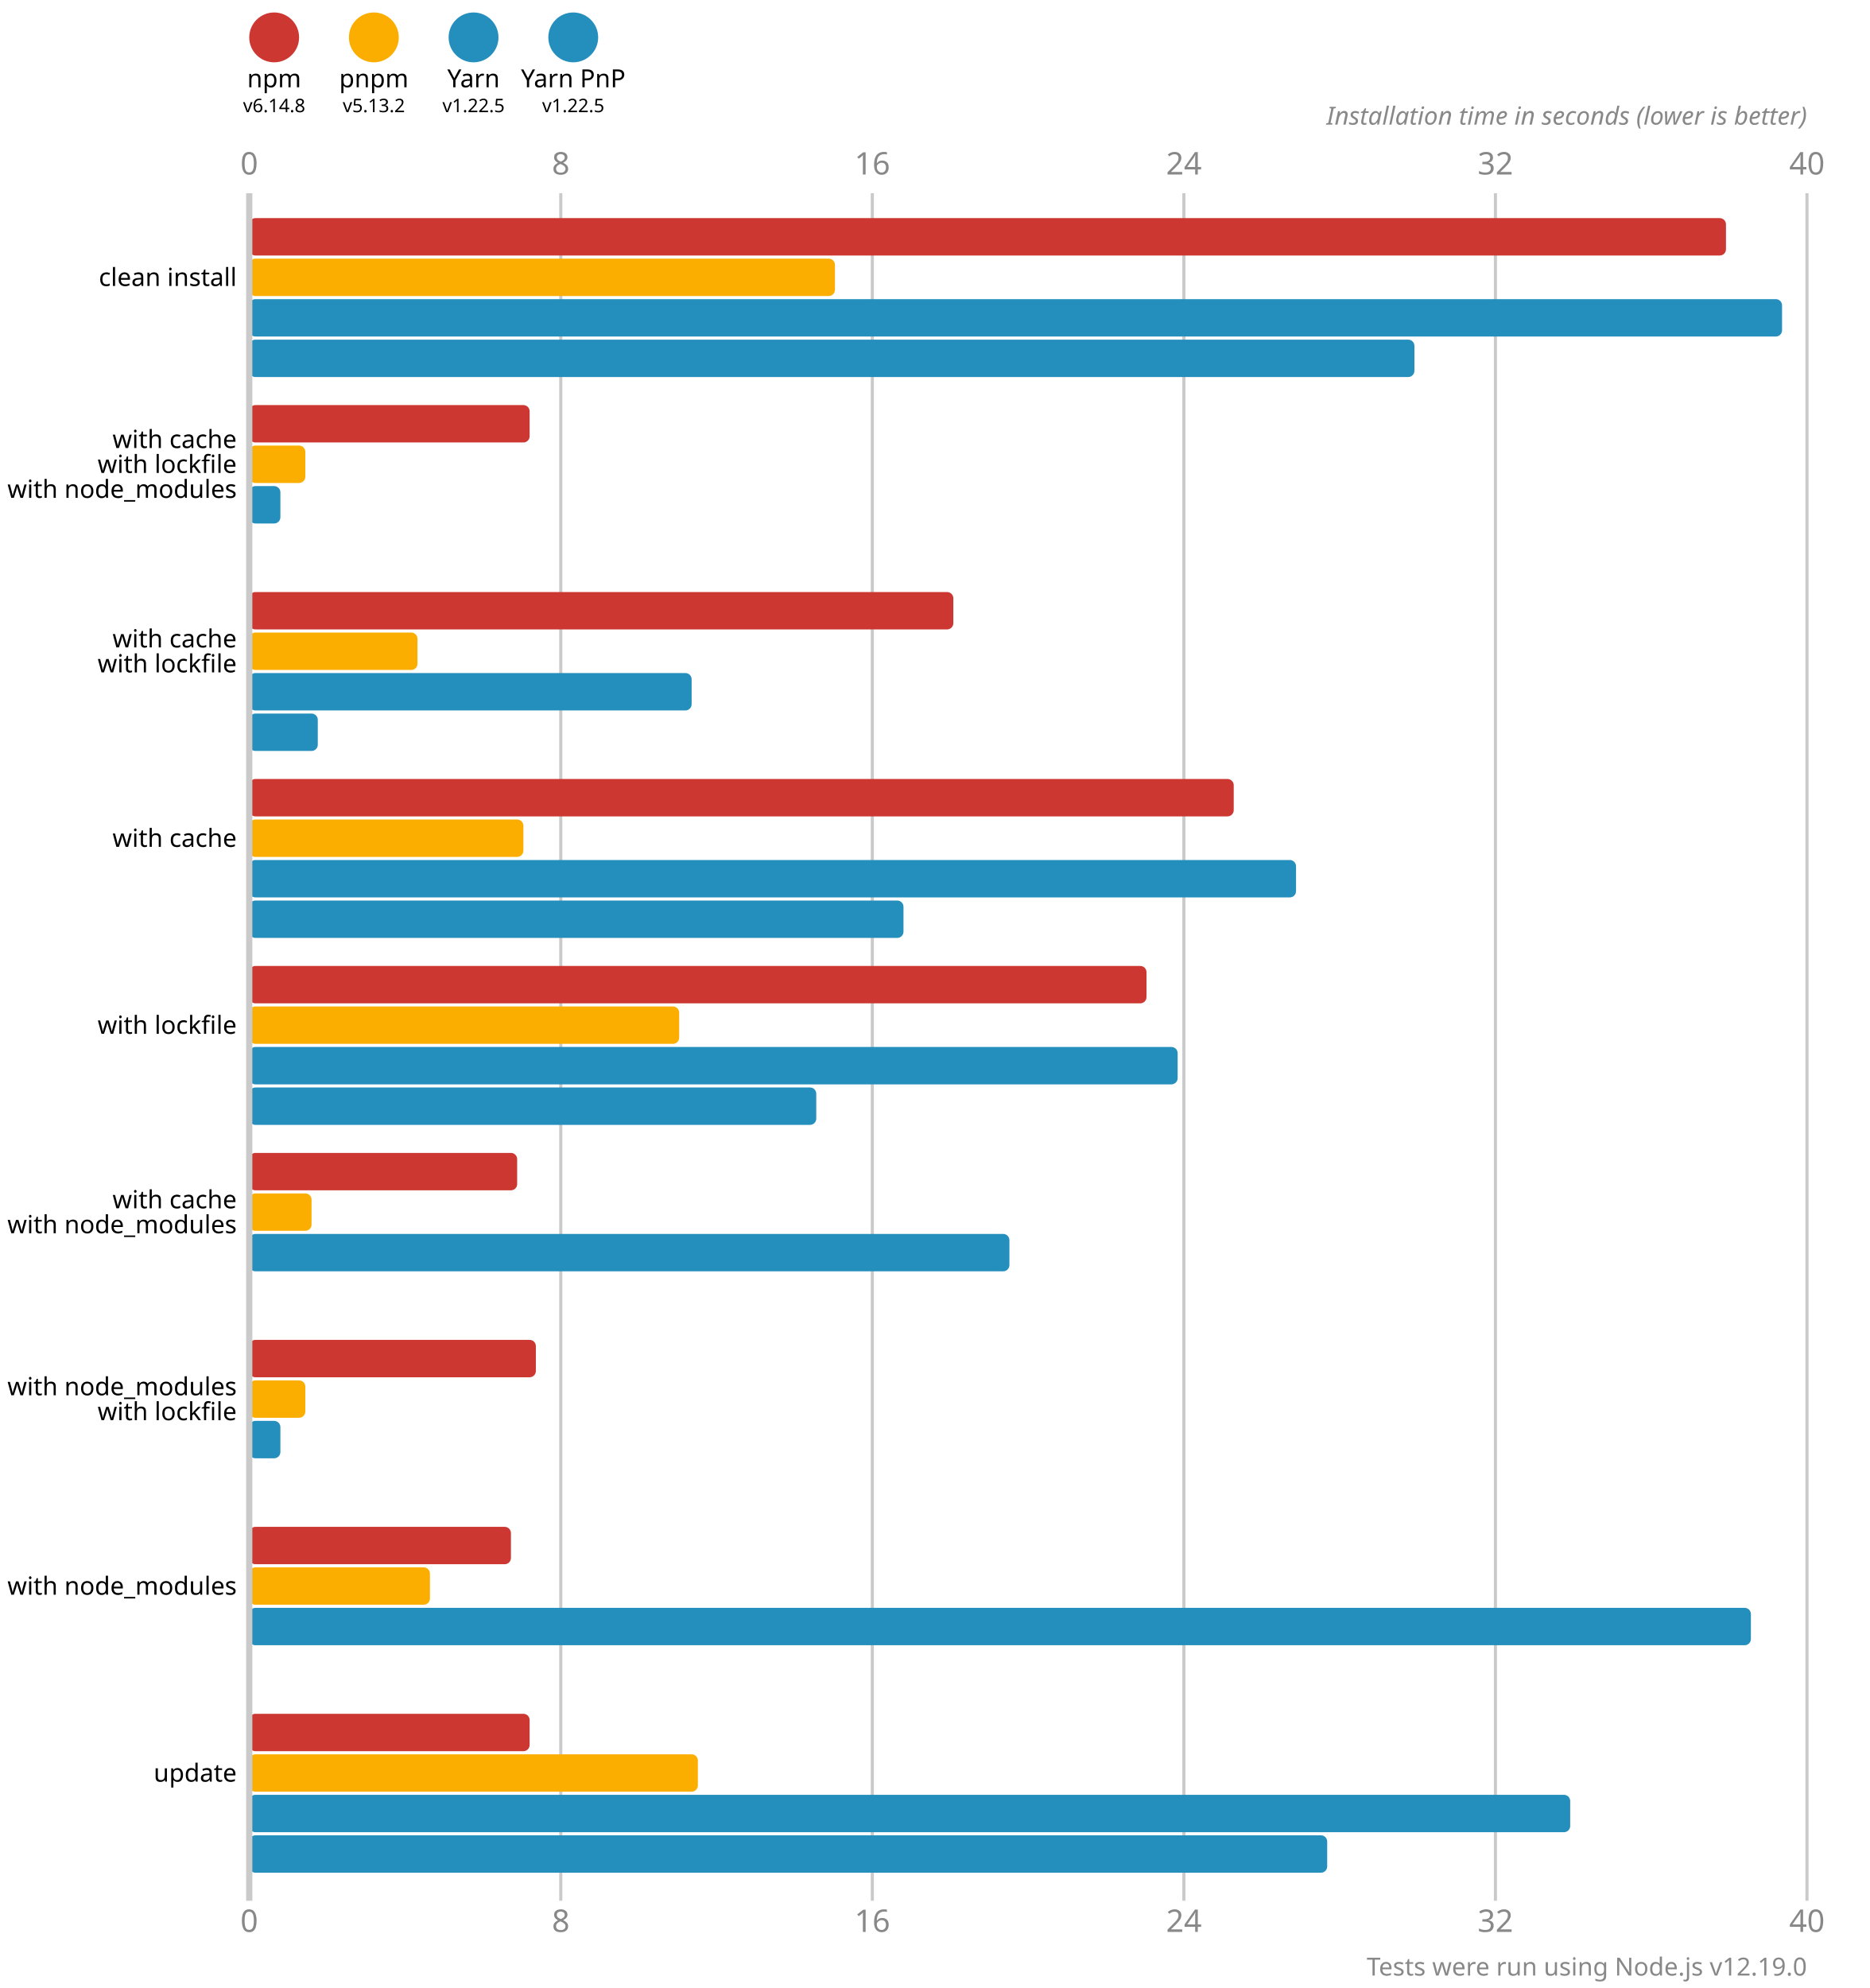
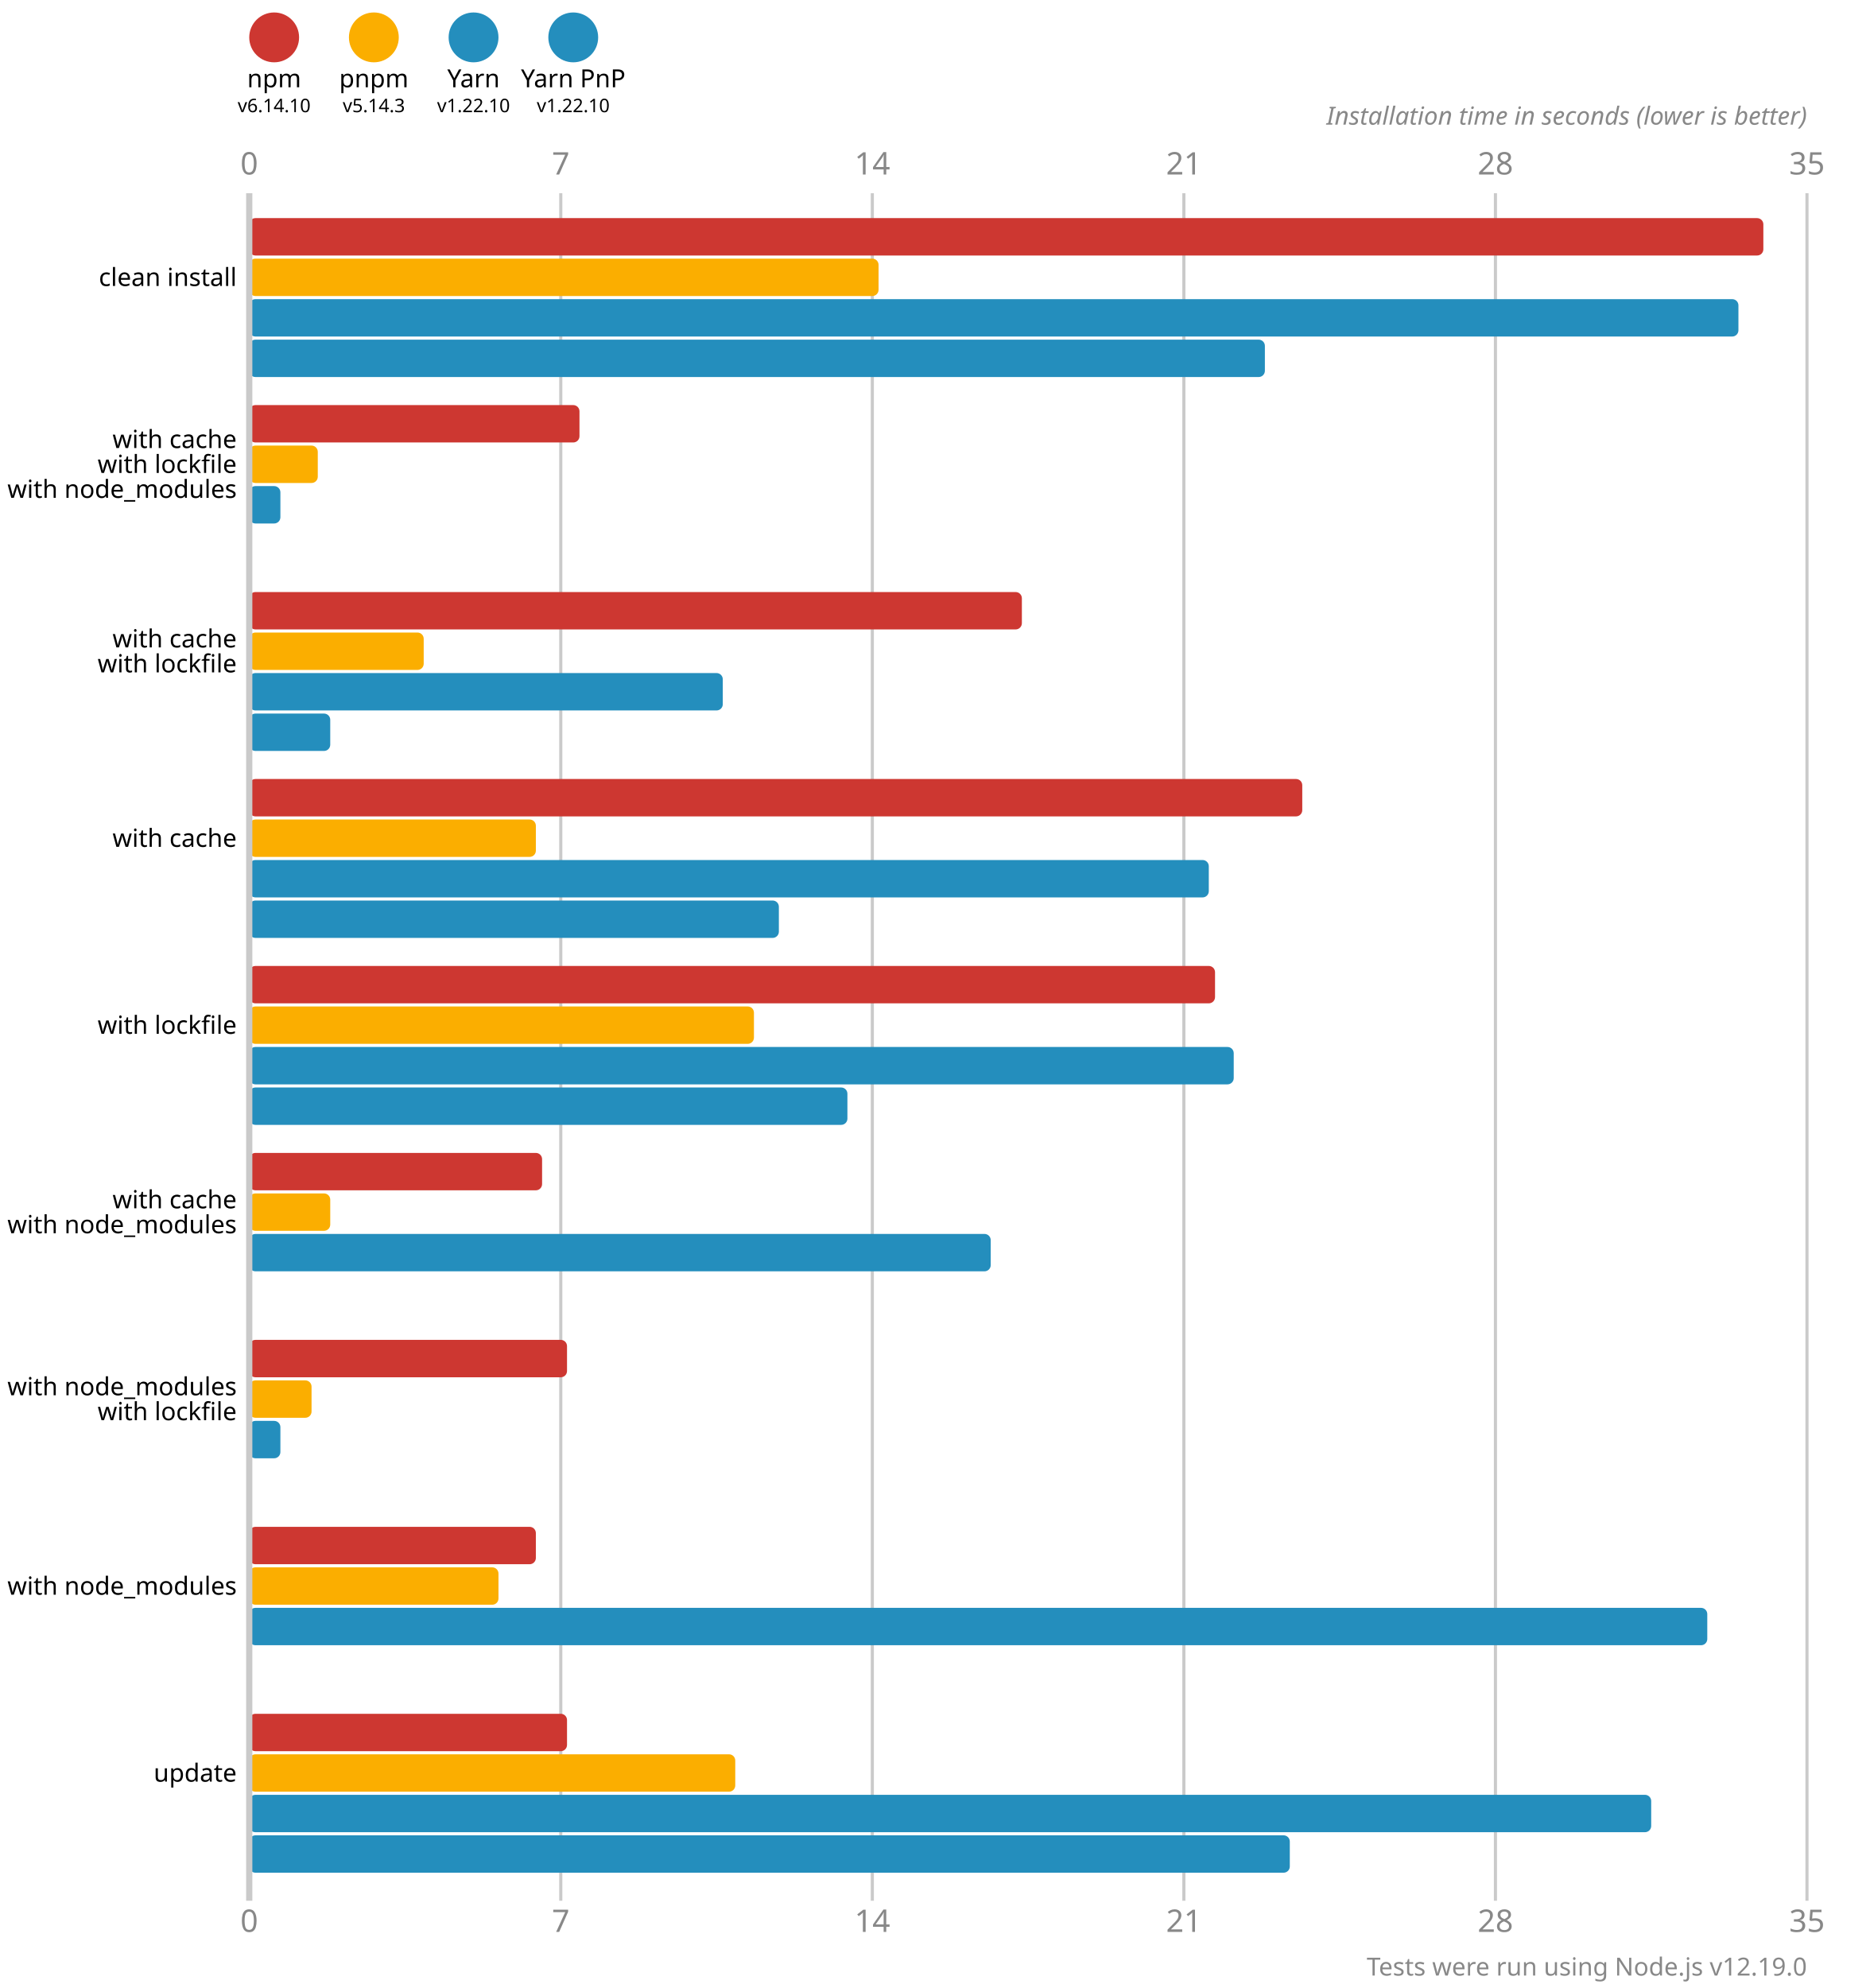
<svg xmlns="http://www.w3.org/2000/svg" version="1.1" viewBox="0 0 300 319">
  <style>
    .font { font-family: sans-serif; }
    .s3 { font-size: 3px; }
    .s4 { font-size: 4px; }
    .s5 { font-size: 5px; }
    .line { stroke: #cacaca; }
    .width { stroke-width: 0.5; }
    .text { fill: #888; }
  </style>
  <circle cx="44" cy="6" r="4" fill="#cd3731" />
  <text x="44" y="14" class="font s4" text-anchor="middle">npm</text>
-   <text x="44" y="18" class="font s3" text-anchor="middle">v6.14.8</text>
+   <text x="44" y="18" class="font s3" text-anchor="middle">v6.14.10</text>
  <circle cx="60" cy="6" r="4" fill="#fbae00" />
  <text x="60" y="14" class="font s4" text-anchor="middle">pnpm</text>
-   <text x="60" y="18" class="font s3" text-anchor="middle">v5.13.2</text>
+   <text x="60" y="18" class="font s3" text-anchor="middle">v5.14.3</text>
  <circle cx="76" cy="6" r="4" fill="#248ebd" />
  <text x="76" y="14" class="font s4" text-anchor="middle">Yarn</text>
-   <text x="76" y="18" class="font s3" text-anchor="middle">v1.22.5</text>
+   <text x="76" y="18" class="font s3" text-anchor="middle">v1.22.10</text>
  <circle cx="92" cy="6" r="4" fill="#248ebd" />
  <text x="92" y="14" class="font s4" text-anchor="middle">Yarn PnP</text>
-   <text x="92" y="18" class="font s3" text-anchor="middle">v1.22.5</text>
+   <text x="92" y="18" class="font s3" text-anchor="middle">v1.22.10</text>
  <text x="40" y="28" class="font s5 text" text-anchor="middle">0</text>
  <text x="40" y="310" class="font s5 text" text-anchor="middle">0</text>
  <line x1="90" y1="31" x2="90" y2="305" class="line width" />
-   <text x="90" y="28" class="font s5 text" text-anchor="middle">8</text>
-   <text x="90" y="310" class="font s5 text" text-anchor="middle">8</text>
+   <text x="90" y="28" class="font s5 text" text-anchor="middle">7</text>
+   <text x="90" y="310" class="font s5 text" text-anchor="middle">7</text>
  <line x1="140" y1="31" x2="140" y2="305" class="line width" />
-   <text x="140" y="28" class="font s5 text" text-anchor="middle">16</text>
-   <text x="140" y="310" class="font s5 text" text-anchor="middle">16</text>
+   <text x="140" y="28" class="font s5 text" text-anchor="middle">14</text>
+   <text x="140" y="310" class="font s5 text" text-anchor="middle">14</text>
  <line x1="190" y1="31" x2="190" y2="305" class="line width" />
-   <text x="190" y="28" class="font s5 text" text-anchor="middle">24</text>
-   <text x="190" y="310" class="font s5 text" text-anchor="middle">24</text>
+   <text x="190" y="28" class="font s5 text" text-anchor="middle">21</text>
+   <text x="190" y="310" class="font s5 text" text-anchor="middle">21</text>
  <line x1="240" y1="31" x2="240" y2="305" class="line width" />
-   <text x="240" y="28" class="font s5 text" text-anchor="middle">32</text>
-   <text x="240" y="310" class="font s5 text" text-anchor="middle">32</text>
+   <text x="240" y="28" class="font s5 text" text-anchor="middle">28</text>
+   <text x="240" y="310" class="font s5 text" text-anchor="middle">28</text>
  <line x1="290" y1="31" x2="290" y2="305" class="line width" />
-   <text x="290" y="28" class="font s5 text" text-anchor="middle">40</text>
-   <text x="290" y="310" class="font s5 text" text-anchor="middle">40</text>
+   <text x="290" y="28" class="font s5 text" text-anchor="middle">35</text>
+   <text x="290" y="310" class="font s5 text" text-anchor="middle">35</text>
  <text x="290" y="20" class="font s4 text" font-style="italic" text-anchor="end">Installation time in seconds (lower is better)</text>
-   <rect x="40" y="35" width="237" height="6" fill="#cd3731" rx="1" ry="1" />
-   <rect x="40" y="41.5" width="94" height="6" fill="#fbae00" rx="1" ry="1" />
-   <rect x="40" y="48" width="246" height="6" fill="#248ebd" rx="1" ry="1" />
-   <rect x="40" y="54.5" width="187" height="6" fill="#248ebd" rx="1" ry="1" />
-   <rect x="40" y="65" width="45" height="6" fill="#cd3731" rx="1" ry="1" />
-   <rect x="40" y="71.5" width="9" height="6" fill="#fbae00" rx="1" ry="1" />
+   <rect x="40" y="35" width="243" height="6" fill="#cd3731" rx="1" ry="1" />
+   <rect x="40" y="41.5" width="101" height="6" fill="#fbae00" rx="1" ry="1" />
+   <rect x="40" y="48" width="239" height="6" fill="#248ebd" rx="1" ry="1" />
+   <rect x="40" y="54.5" width="163" height="6" fill="#248ebd" rx="1" ry="1" />
+   <rect x="40" y="65" width="53" height="6" fill="#cd3731" rx="1" ry="1" />
+   <rect x="40" y="71.5" width="11" height="6" fill="#fbae00" rx="1" ry="1" />
  <rect x="40" y="78" width="5" height="6" fill="#248ebd" rx="1" ry="1" />
  <rect x="40" y="84.5" width="0" height="6" fill="#248ebd" rx="1" ry="1" />
-   <rect x="40" y="95" width="113" height="6" fill="#cd3731" rx="1" ry="1" />
-   <rect x="40" y="101.5" width="27" height="6" fill="#fbae00" rx="1" ry="1" />
-   <rect x="40" y="108" width="71" height="6" fill="#248ebd" rx="1" ry="1" />
-   <rect x="40" y="114.5" width="11" height="6" fill="#248ebd" rx="1" ry="1" />
-   <rect x="40" y="125" width="158" height="6" fill="#cd3731" rx="1" ry="1" />
-   <rect x="40" y="131.5" width="44" height="6" fill="#fbae00" rx="1" ry="1" />
-   <rect x="40" y="138" width="168" height="6" fill="#248ebd" rx="1" ry="1" />
-   <rect x="40" y="144.5" width="105" height="6" fill="#248ebd" rx="1" ry="1" />
-   <rect x="40" y="155" width="144" height="6" fill="#cd3731" rx="1" ry="1" />
-   <rect x="40" y="161.5" width="69" height="6" fill="#fbae00" rx="1" ry="1" />
-   <rect x="40" y="168" width="149" height="6" fill="#248ebd" rx="1" ry="1" />
-   <rect x="40" y="174.5" width="91" height="6" fill="#248ebd" rx="1" ry="1" />
-   <rect x="40" y="185" width="43" height="6" fill="#cd3731" rx="1" ry="1" />
-   <rect x="40" y="191.5" width="10" height="6" fill="#fbae00" rx="1" ry="1" />
-   <rect x="40" y="198" width="122" height="6" fill="#248ebd" rx="1" ry="1" />
+   <rect x="40" y="95" width="124" height="6" fill="#cd3731" rx="1" ry="1" />
+   <rect x="40" y="101.5" width="28" height="6" fill="#fbae00" rx="1" ry="1" />
+   <rect x="40" y="108" width="76" height="6" fill="#248ebd" rx="1" ry="1" />
+   <rect x="40" y="114.5" width="13" height="6" fill="#248ebd" rx="1" ry="1" />
+   <rect x="40" y="125" width="169" height="6" fill="#cd3731" rx="1" ry="1" />
+   <rect x="40" y="131.5" width="46" height="6" fill="#fbae00" rx="1" ry="1" />
+   <rect x="40" y="138" width="154" height="6" fill="#248ebd" rx="1" ry="1" />
+   <rect x="40" y="144.5" width="85" height="6" fill="#248ebd" rx="1" ry="1" />
+   <rect x="40" y="155" width="155" height="6" fill="#cd3731" rx="1" ry="1" />
+   <rect x="40" y="161.5" width="81" height="6" fill="#fbae00" rx="1" ry="1" />
+   <rect x="40" y="168" width="158" height="6" fill="#248ebd" rx="1" ry="1" />
+   <rect x="40" y="174.5" width="96" height="6" fill="#248ebd" rx="1" ry="1" />
+   <rect x="40" y="185" width="47" height="6" fill="#cd3731" rx="1" ry="1" />
+   <rect x="40" y="191.5" width="13" height="6" fill="#fbae00" rx="1" ry="1" />
+   <rect x="40" y="198" width="119" height="6" fill="#248ebd" rx="1" ry="1" />
  <rect x="40" y="204.5" width="0" height="6" fill="#248ebd" rx="1" ry="1" />
-   <rect x="40" y="215" width="46" height="6" fill="#cd3731" rx="1" ry="1" />
-   <rect x="40" y="221.5" width="9" height="6" fill="#fbae00" rx="1" ry="1" />
+   <rect x="40" y="215" width="51" height="6" fill="#cd3731" rx="1" ry="1" />
+   <rect x="40" y="221.5" width="10" height="6" fill="#fbae00" rx="1" ry="1" />
  <rect x="40" y="228" width="5" height="6" fill="#248ebd" rx="1" ry="1" />
  <rect x="40" y="234.5" width="0" height="6" fill="#248ebd" rx="1" ry="1" />
-   <rect x="40" y="245" width="42" height="6" fill="#cd3731" rx="1" ry="1" />
-   <rect x="40" y="251.5" width="29" height="6" fill="#fbae00" rx="1" ry="1" />
-   <rect x="40" y="258" width="241" height="6" fill="#248ebd" rx="1" ry="1" />
+   <rect x="40" y="245" width="46" height="6" fill="#cd3731" rx="1" ry="1" />
+   <rect x="40" y="251.5" width="40" height="6" fill="#fbae00" rx="1" ry="1" />
+   <rect x="40" y="258" width="234" height="6" fill="#248ebd" rx="1" ry="1" />
  <rect x="40" y="264.5" width="0" height="6" fill="#248ebd" rx="1" ry="1" />
-   <rect x="40" y="275" width="45" height="6" fill="#cd3731" rx="1" ry="1" />
-   <rect x="40" y="281.5" width="72" height="6" fill="#fbae00" rx="1" ry="1" />
-   <rect x="40" y="288" width="212" height="6" fill="#248ebd" rx="1" ry="1" />
-   <rect x="40" y="294.5" width="173" height="6" fill="#248ebd" rx="1" ry="1" />
+   <rect x="40" y="275" width="51" height="6" fill="#cd3731" rx="1" ry="1" />
+   <rect x="40" y="281.5" width="78" height="6" fill="#fbae00" rx="1" ry="1" />
+   <rect x="40" y="288" width="225" height="6" fill="#248ebd" rx="1" ry="1" />
+   <rect x="40" y="294.5" width="167" height="6" fill="#248ebd" rx="1" ry="1" />
  <line x1="40" y1="31" x2="40" y2="305" class="line" />
  <text x="38" y="44.5" class="font s4" dominant-baseline="middle" text-anchor="end">clean install</text>
  <text x="38" y="70.5" class="font s4" dominant-baseline="middle" text-anchor="end">with cache</text>
  <text x="38" y="74.5" class="font s4" dominant-baseline="middle" text-anchor="end">with lockfile</text>
  <text x="38" y="78.5" class="font s4" dominant-baseline="middle" text-anchor="end">with node_modules</text>
  <text x="38" y="102.5" class="font s4" dominant-baseline="middle" text-anchor="end">with cache</text>
  <text x="38" y="106.5" class="font s4" dominant-baseline="middle" text-anchor="end">with lockfile</text>
  <text x="38" y="134.5" class="font s4" dominant-baseline="middle" text-anchor="end">with cache</text>
  <text x="38" y="164.5" class="font s4" dominant-baseline="middle" text-anchor="end">with lockfile</text>
  <text x="38" y="192.5" class="font s4" dominant-baseline="middle" text-anchor="end">with cache</text>
  <text x="38" y="196.5" class="font s4" dominant-baseline="middle" text-anchor="end">with node_modules</text>
  <text x="38" y="222.5" class="font s4" dominant-baseline="middle" text-anchor="end">with node_modules</text>
  <text x="38" y="226.5" class="font s4" dominant-baseline="middle" text-anchor="end">with lockfile</text>
  <text x="38" y="254.5" class="font s4" dominant-baseline="middle" text-anchor="end">with node_modules</text>
  <text x="38" y="284.5" class="font s4" dominant-baseline="middle" text-anchor="end">update</text>
  <text x="290" y="317" class="font s4 text" text-anchor="end">Tests were run using Node.js v12.19.0</text>
</svg>
